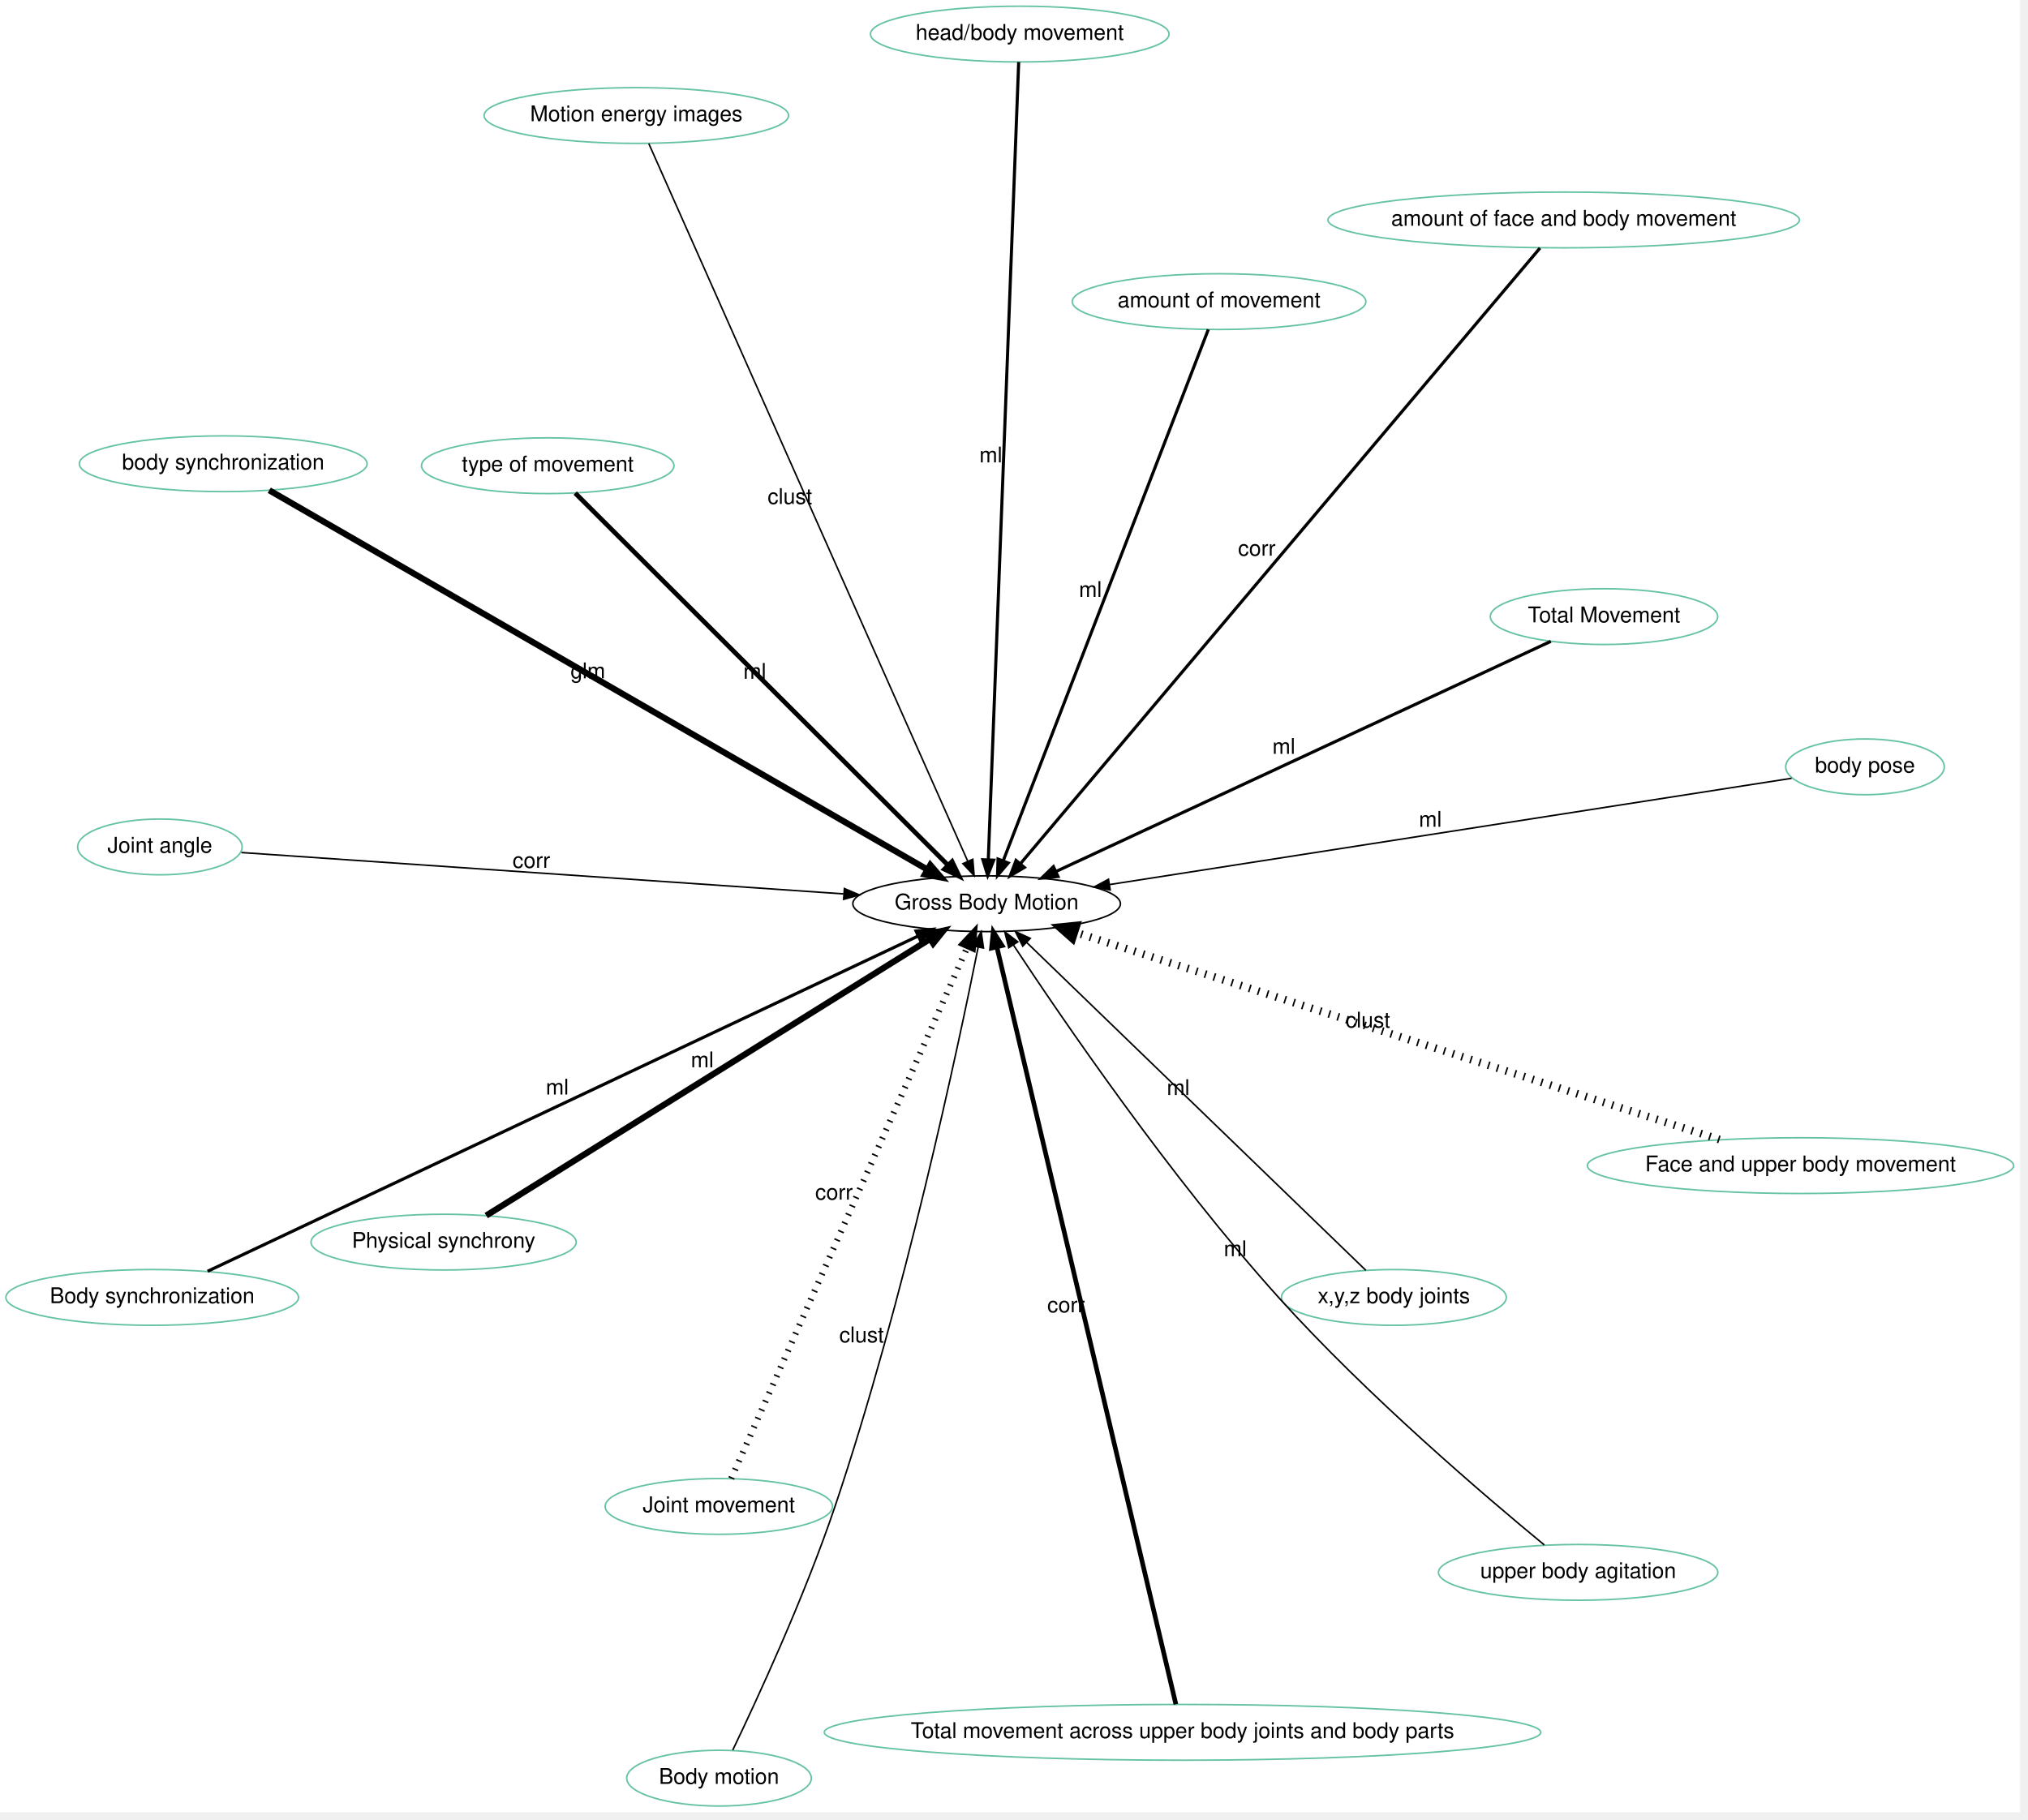
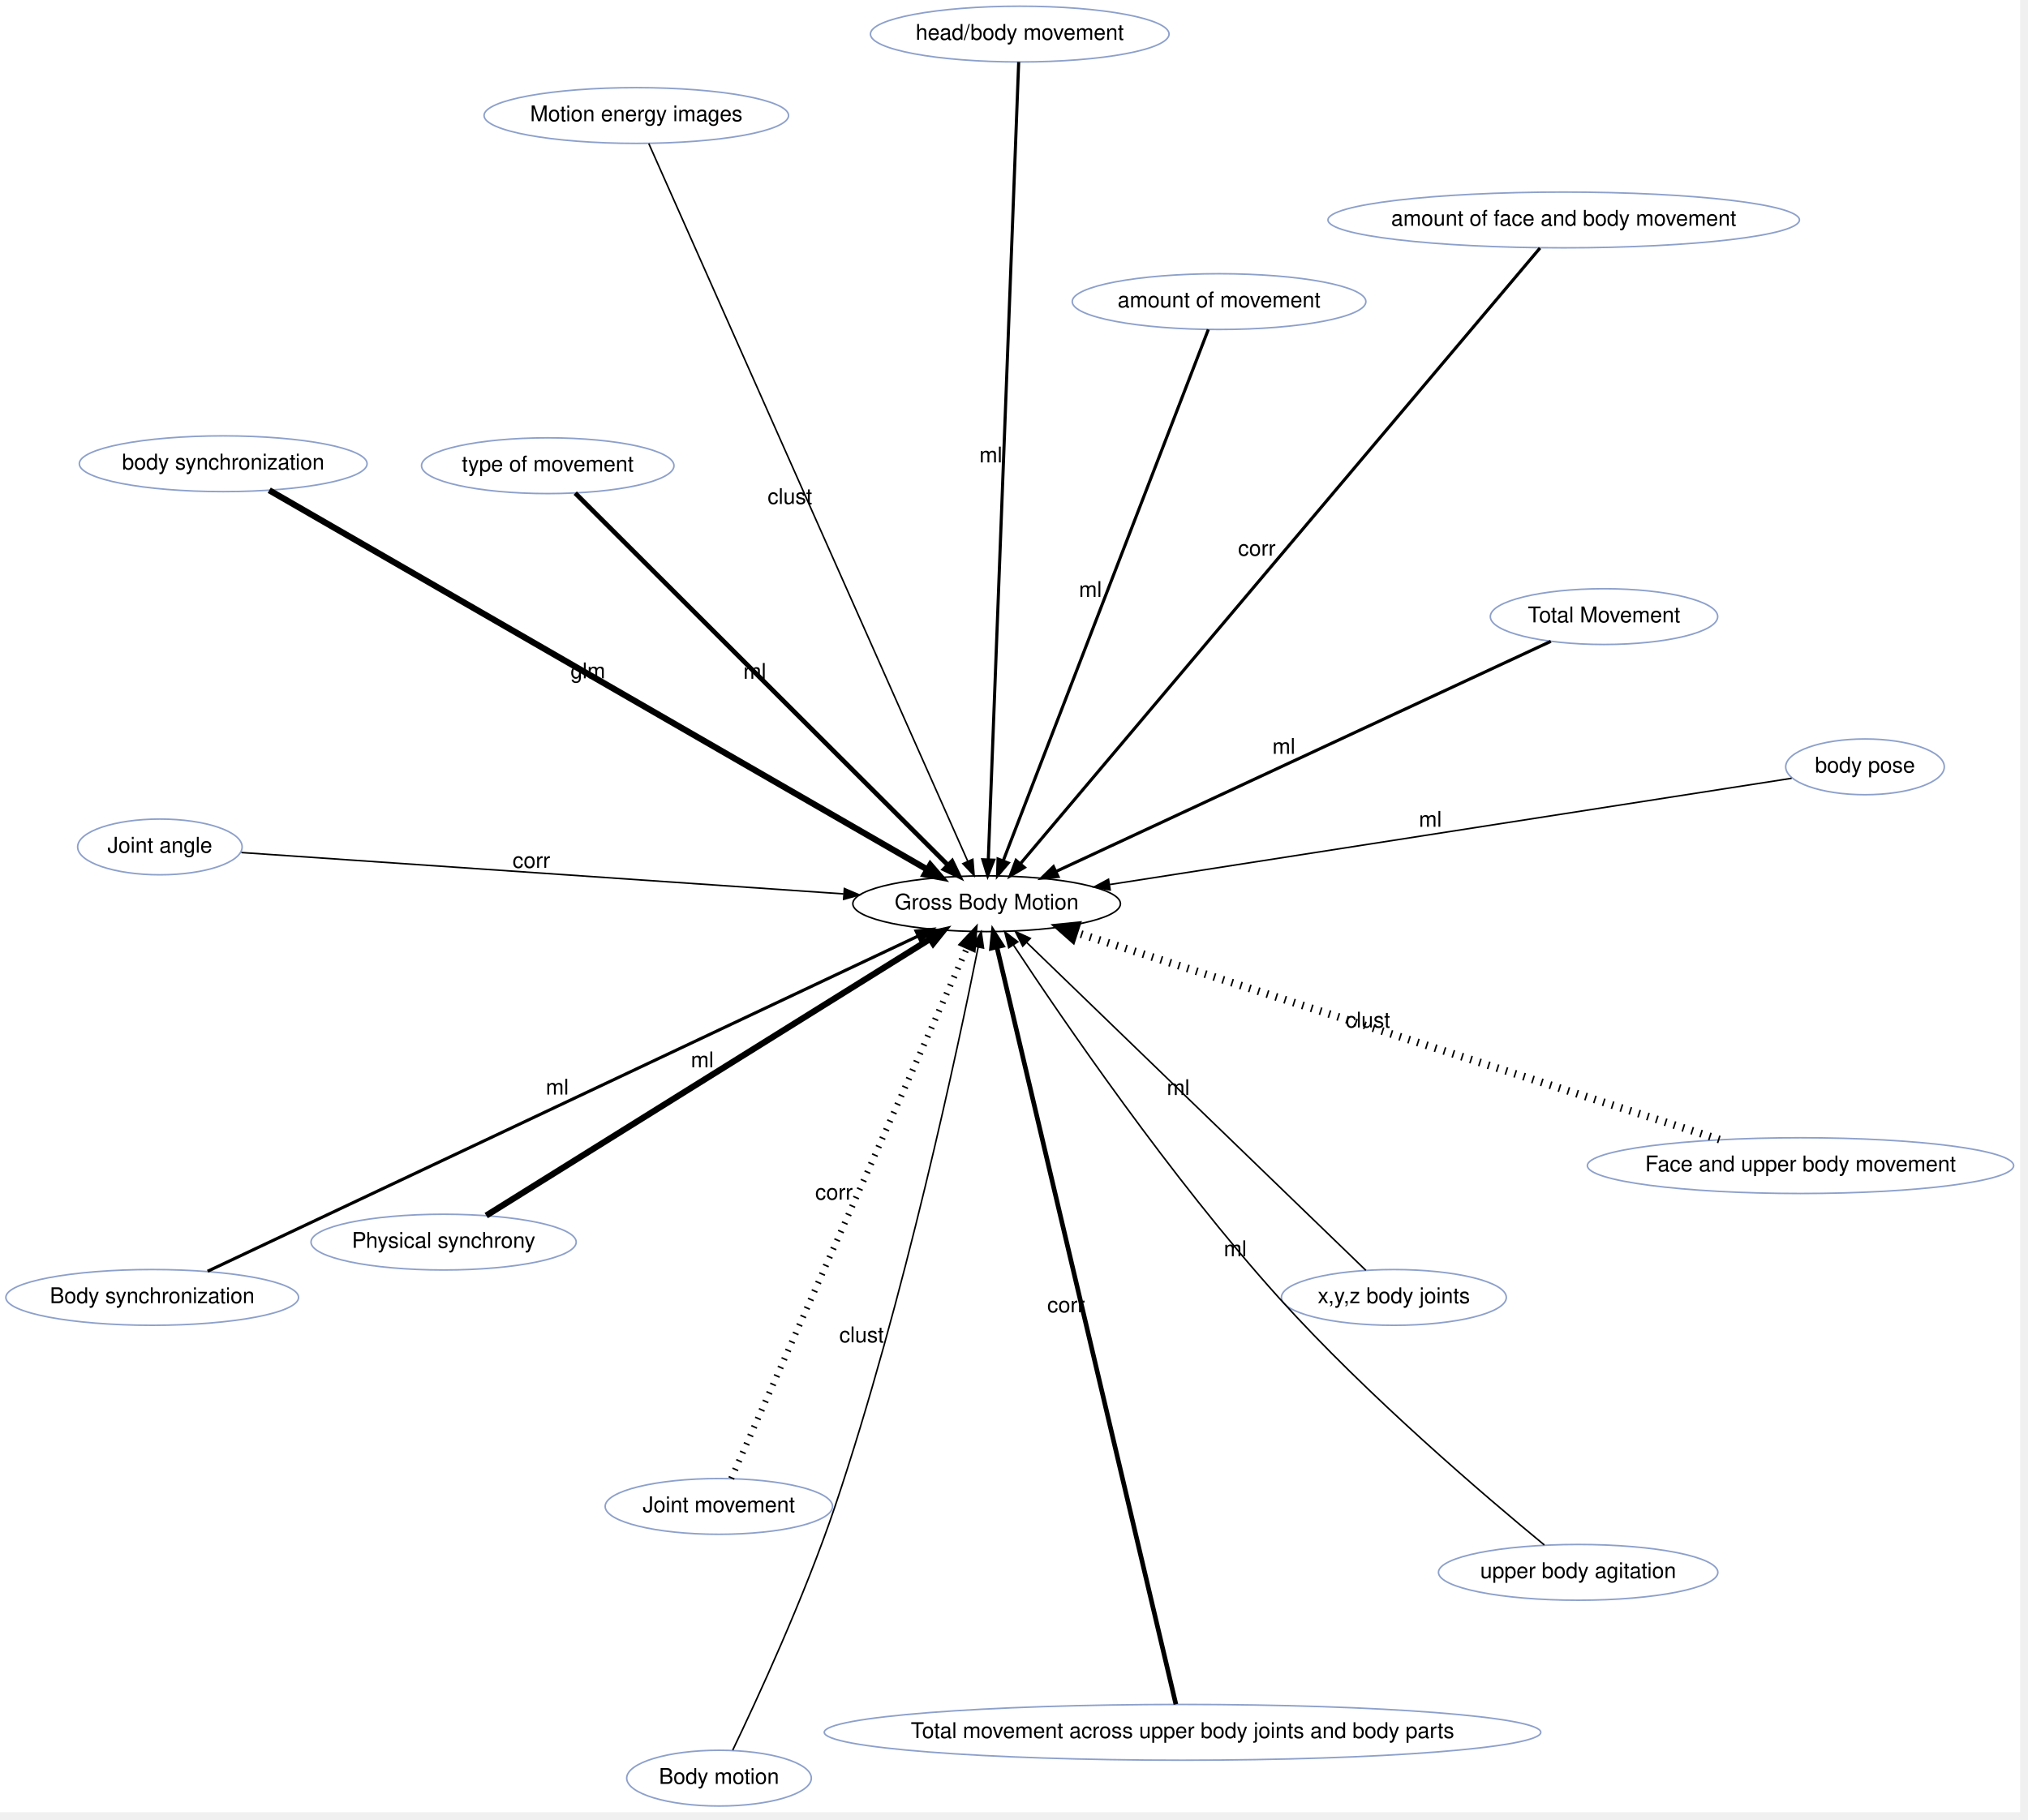
<svg xmlns="http://www.w3.org/2000/svg" xmlns:xlink="http://www.w3.org/1999/xlink" width="720pt" height="646pt" viewBox="0.00 0.00 720.00 646.01">
  <g id="graph0" class="graph" transform="scale(0.55 0.55) rotate(0) translate(4 1166.04)">
    <polygon fill="white" stroke="transparent" points="-4,4 -4,-1166.04 1300.04,-1166.04 1300.04,4 -4,4" />
    <g id="node1" class="node">
      <g id="a_node1">
        <a xlink:href="index.svg" xlink:title="Gross Body Motion">
          <ellipse fill="none" stroke="black" cx="632.88" cy="-582.57" rx="86.38" ry="18" />
          <text text-anchor="middle" x="632.88" y="-578.87" font-family="Helvetica,sans-Serif" font-size="14.00">Gross Body Motion</text>
        </a>
      </g>
    </g>
    <g id="node2" class="node">
      <g id="a_node2">
        <a xlink:href="https://scholar.google.com/scholar?hl=en&amp;q=Expertise%20estimation%20based%20on%20simple%20multimodal%20features" xlink:title="Total Movement" target="_blank">
-           <ellipse fill="none" stroke="#66c2a5" cx="1031.41" cy="-767.94" rx="73.39" ry="18" />
+           <ellipse fill="none" stroke="#8da0cb" cx="1031.41" cy="-767.94" rx="73.39" ry="18" />
          <text text-anchor="middle" x="1031.41" y="-764.24" font-family="Helvetica,sans-Serif" font-size="14.00">Total Movement</text>
        </a>
      </g>
    </g>
    <g id="edge1" class="edge">
      <path fill="none" stroke="black" stroke-width="2" d="M997.08,-751.97C925.06,-718.47 758.17,-640.84 677.77,-603.44" />
      <polygon fill="black" stroke="black" stroke-width="2" points="678.95,-600.13 668.4,-599.09 675.99,-606.48 678.95,-600.13" />
      <g id="a_edge1-label">
        <a xlink:title="2">
          <text text-anchor="middle" x="824.73" y="-679.32" font-family="Helvetica,sans-Serif" font-size="14.00">ml</text>
        </a>
      </g>
    </g>
    <g id="node3" class="node">
      <g id="a_node3">
        <a xlink:href="https://scholar.google.com/scholar?hl=en&amp;q=Personality%20Trait%20Classification%20via%20Co-Occurrent%20Multiparty%20Multimodal%20Event%20Discovery" xlink:title="Body motion" target="_blank">
-           <ellipse fill="none" stroke="#66c2a5" cx="460.13" cy="-18" rx="59.59" ry="18" />
+           <ellipse fill="none" stroke="#8da0cb" cx="460.13" cy="-18" rx="59.59" ry="18" />
          <text text-anchor="middle" x="460.13" y="-14.3" font-family="Helvetica,sans-Serif" font-size="14.00">Body motion</text>
        </a>
      </g>
    </g>
    <g id="edge2" class="edge">
      <path fill="none" stroke="black" d="M468.97,-36.09C484.08,-67.52 515.17,-134.54 535.06,-193.59 579.69,-326.12 614.5,-490.08 627.43,-554.61" />
      <polygon fill="black" stroke="black" points="624,-555.32 629.38,-564.44 630.86,-553.95 624,-555.32" />
      <g id="a_edge2-label">
        <a xlink:title="1">
          <text text-anchor="middle" x="552.16" y="-299.4" font-family="Helvetica,sans-Serif" font-size="14.00">clust</text>
        </a>
      </g>
    </g>
    <g id="node4" class="node">
      <g id="a_node4">
        <a xlink:href="https://scholar.google.com/scholar?hl=en&amp;q=Personality%20Trait%20Classification%20via%20Co-Occurrent%20Multiparty%20Multimodal%20Event%20Discovery" xlink:title="Motion energy images" target="_blank">
-           <ellipse fill="none" stroke="#66c2a5" cx="406.74" cy="-1091.46" rx="98.28" ry="18" />
+           <ellipse fill="none" stroke="#8da0cb" cx="406.74" cy="-1091.46" rx="98.28" ry="18" />
          <text text-anchor="middle" x="406.74" y="-1087.76" font-family="Helvetica,sans-Serif" font-size="14.00">Motion energy images</text>
        </a>
      </g>
    </g>
    <g id="edge3" class="edge">
      <path fill="none" stroke="black" d="M414.79,-1073.35C448.69,-997.07 579.94,-701.69 620.72,-609.93" />
      <polygon fill="black" stroke="black" points="623.95,-611.29 624.81,-600.73 617.55,-608.44 623.95,-611.29" />
      <g id="a_edge3-label">
        <a xlink:title="1">
          <text text-anchor="middle" x="505.87" y="-840.68" font-family="Helvetica,sans-Serif" font-size="14.00">clust</text>
        </a>
      </g>
    </g>
    <g id="node5" class="node">
      <g id="a_node5">
        <a xlink:href="https://scholar.google.com/scholar?hl=en&amp;q=Unraveling%20Students'%20Interaction%20around%20a%20Tangible%20Interface%20Using%20Multimodal%20Learning%20Analytics." xlink:title="amount of movement" target="_blank">
-           <ellipse fill="none" stroke="#66c2a5" cx="782.92" cy="-971.31" rx="94.78" ry="18" />
+           <ellipse fill="none" stroke="#8da0cb" cx="782.92" cy="-971.31" rx="94.78" ry="18" />
          <text text-anchor="middle" x="782.92" y="-967.61" font-family="Helvetica,sans-Serif" font-size="14.00">amount of movement</text>
        </a>
      </g>
    </g>
    <g id="edge4" class="edge">
      <path fill="none" stroke="black" stroke-width="2" d="M775.99,-953.34C752.04,-891.3 672.73,-685.81 643.67,-610.52" />
      <polygon fill="black" stroke="black" stroke-width="2" points="646.78,-608.86 639.91,-600.79 640.25,-611.38 646.78,-608.86" />
      <g id="a_edge4-label">
        <a xlink:title="2">
          <text text-anchor="middle" x="699.87" y="-780.65" font-family="Helvetica,sans-Serif" font-size="14.00">ml</text>
        </a>
      </g>
    </g>
    <g id="node6" class="node">
      <g id="a_node6">
        <a xlink:href="https://scholar.google.com/scholar?hl=en&amp;q=Unraveling%20Students'%20Interaction%20around%20a%20Tangible%20Interface%20Using%20Multimodal%20Learning%20Analytics." xlink:title="type of movement" target="_blank">
-           <ellipse fill="none" stroke="#66c2a5" cx="349.57" cy="-865.36" rx="81.49" ry="18" />
+           <ellipse fill="none" stroke="#8da0cb" cx="349.57" cy="-865.36" rx="81.49" ry="18" />
          <text text-anchor="middle" x="349.57" y="-861.66" font-family="Helvetica,sans-Serif" font-size="14.00">type of movement</text>
        </a>
      </g>
    </g>
    <g id="edge5" class="edge">
      <path fill="none" stroke="black" stroke-width="3" d="M367.29,-847.67C415.88,-799.17 551.36,-663.94 607.75,-607.65" />
      <polygon fill="black" stroke="black" stroke-width="3" points="610.56,-609.79 615.16,-600.25 605.61,-604.84 610.56,-609.79" />
      <g id="a_edge5-label">
        <a xlink:title="3">
          <text text-anchor="middle" x="483.21" y="-727.78" font-family="Helvetica,sans-Serif" font-size="14.00">ml</text>
        </a>
      </g>
    </g>
    <g id="node7" class="node">
      <g id="a_node7">
        <a xlink:href="https://scholar.google.com/scholar?hl=en&amp;q=Unraveling%20Students'%20Interaction%20around%20a%20Tangible%20Interface%20Using%20Multimodal%20Learning%20Analytics." xlink:title="Body synchronization" target="_blank">
-           <ellipse fill="none" stroke="#66c2a5" cx="94.24" cy="-328.38" rx="94.48" ry="18" />
+           <ellipse fill="none" stroke="#8da0cb" cx="94.24" cy="-328.38" rx="94.48" ry="18" />
          <text text-anchor="middle" x="94.24" y="-324.68" font-family="Helvetica,sans-Serif" font-size="14.00">Body synchronization</text>
        </a>
      </g>
    </g>
    <g id="edge6" class="edge">
      <path fill="none" stroke="black" stroke-width="2" d="M130,-345.26C225.13,-390.15 484.25,-512.43 588.53,-561.64" />
      <polygon fill="black" stroke="black" stroke-width="2" points="587.3,-564.93 597.83,-566.03 590.28,-558.6 587.3,-564.93" />
      <g id="a_edge6-label">
        <a xlink:title="2">
          <text text-anchor="middle" x="355.72" y="-459.35" font-family="Helvetica,sans-Serif" font-size="14.00">ml</text>
        </a>
      </g>
    </g>
    <g id="node8" class="node">
      <g id="a_node8">
        <a xlink:href="https://scholar.google.com/scholar?hl=en&amp;q=Modeling%20Team-level%20Multimodal%20Dynamics%20during%20Multiparty%20Collaboration" xlink:title="Face and upper body movement" target="_blank">
-           <ellipse fill="none" stroke="#66c2a5" cx="1158.25" cy="-413.47" rx="137.58" ry="18" />
+           <ellipse fill="none" stroke="#8da0cb" cx="1158.25" cy="-413.47" rx="137.58" ry="18" />
          <text text-anchor="middle" x="1158.25" y="-409.77" font-family="Helvetica,sans-Serif" font-size="14.00">Face and upper body movement</text>
        </a>
      </g>
    </g>
    <g id="edge7" class="edge">
      <path fill="none" stroke="black" stroke-width="5" stroke-dasharray="1,5" d="M1105.95,-430.3C1006.76,-462.23 792.07,-531.33 689.57,-564.32" />
      <polygon fill="black" stroke="black" stroke-width="5" points="688.19,-560.17 680.01,-567.4 690.87,-568.5 688.19,-560.17" />
      <g id="a_edge7-label">
        <a xlink:title="5">
          <text text-anchor="middle" x="879" y="-502.64" font-family="Helvetica,sans-Serif" font-size="14.00">clust</text>
        </a>
      </g>
    </g>
    <g id="node9" class="node">
      <g id="a_node9">
        <a xlink:href="https://scholar.google.com/scholar?hl=en&amp;q=Predicting%20the%20Quality%20of%20Collaborative%20Problem%20Solving%20Through%20Linguistic%20Analysis%20of%20Discourse" xlink:title="Physical synchrony" target="_blank">
-           <ellipse fill="none" stroke="#66c2a5" cx="282.35" cy="-364.08" rx="85.59" ry="18" />
+           <ellipse fill="none" stroke="#8da0cb" cx="282.35" cy="-364.08" rx="85.59" ry="18" />
          <text text-anchor="middle" x="282.35" y="-360.38" font-family="Helvetica,sans-Serif" font-size="14.00">Physical synchrony</text>
        </a>
      </g>
    </g>
    <g id="edge8" class="edge">
      <path fill="none" stroke="black" stroke-width="4" d="M309.86,-381.23C372.54,-420.3 526,-515.95 596.45,-559.86" />
      <polygon fill="black" stroke="black" stroke-width="4" points="594.68,-562.88 605.02,-565.2 598.38,-556.94 594.68,-562.88" />
      <g id="a_edge8-label">
        <a xlink:title="4">
          <text text-anchor="middle" x="449.33" y="-476.95" font-family="Helvetica,sans-Serif" font-size="14.00">ml</text>
        </a>
      </g>
    </g>
    <g id="node10" class="node">
      <g id="a_node10">
        <a xlink:href="https://scholar.google.com/scholar?hl=en&amp;q=Toward%20Using%20Multi-Modal%20Learning%20Analytics%20to%20Support%20and%20Measure%20Collaboration%20in%20Co-Located%20Dyads" xlink:title="Total movement across upper body joints and body parts" target="_blank">
-           <ellipse fill="none" stroke="#66c2a5" cx="759.33" cy="-47.59" rx="231.26" ry="18" />
+           <ellipse fill="none" stroke="#8da0cb" cx="759.33" cy="-47.59" rx="231.26" ry="18" />
          <text text-anchor="middle" x="759.33" y="-43.89" font-family="Helvetica,sans-Serif" font-size="14.00">Total movement across upper body joints and body parts</text>
        </a>
      </g>
    </g>
    <g id="edge9" class="edge">
      <path fill="none" stroke="black" stroke-width="3" d="M755.05,-65.69C736.4,-144.6 662.15,-458.73 639.48,-554.62" />
      <polygon fill="black" stroke="black" stroke-width="3" points="636.05,-553.93 637.16,-564.46 642.86,-555.54 636.05,-553.93" />
      <g id="a_edge9-label">
        <a xlink:title="3">
          <text text-anchor="middle" x="684.13" y="-318.77" font-family="Helvetica,sans-Serif" font-size="14.00">corr</text>
        </a>
      </g>
    </g>
    <g id="node11" class="node">
      <g id="a_node11">
        <a xlink:href="https://scholar.google.com/scholar?hl=en&amp;q=Exploring%20Collaboration%20Using%20Motion%20Sensors%20and%20Multi-Modal%20Learning%20Analytics" xlink:title="Joint movement" target="_blank">
-           <ellipse fill="none" stroke="#66c2a5" cx="460.02" cy="-193.44" rx="73.39" ry="18" />
+           <ellipse fill="none" stroke="#8da0cb" cx="460.02" cy="-193.44" rx="73.39" ry="18" />
          <text text-anchor="middle" x="460.02" y="-189.74" font-family="Helvetica,sans-Serif" font-size="14.00">Joint movement</text>
        </a>
      </g>
    </g>
    <g id="edge10" class="edge">
      <path fill="none" stroke="black" stroke-width="4" stroke-dasharray="1,5" d="M468.01,-211.43C495.65,-273.65 587.34,-480.06 620.65,-555.04" />
      <polygon fill="black" stroke="black" stroke-width="4" points="617.52,-556.6 624.77,-564.32 623.91,-553.76 617.52,-556.6" />
      <g id="a_edge10-label">
        <a xlink:title="4">
          <text text-anchor="middle" x="534.33" y="-391.52" font-family="Helvetica,sans-Serif" font-size="14.00">corr</text>
        </a>
      </g>
    </g>
    <g id="node12" class="node">
      <g id="a_node12">
        <a xlink:href="https://scholar.google.com/scholar?hl=en&amp;q=Exploring%20Collaboration%20Using%20Motion%20Sensors%20and%20Multi-Modal%20Learning%20Analytics" xlink:title="Joint angle" target="_blank">
-           <ellipse fill="none" stroke="#66c2a5" cx="99.2" cy="-619.23" rx="53.09" ry="18" />
+           <ellipse fill="none" stroke="#8da0cb" cx="99.2" cy="-619.23" rx="53.09" ry="18" />
          <text text-anchor="middle" x="99.2" y="-615.53" font-family="Helvetica,sans-Serif" font-size="14.00">Joint angle</text>
        </a>
      </g>
    </g>
    <g id="edge11" class="edge">
      <path fill="none" stroke="black" d="M151.83,-615.61C242.23,-609.4 428.1,-596.63 540.48,-588.91" />
      <polygon fill="black" stroke="black" points="541.05,-592.38 550.79,-588.21 540.57,-585.4 541.05,-592.38" />
      <g id="a_edge11-label">
        <a xlink:title="1">
          <text text-anchor="middle" x="338.98" y="-605.73" font-family="Helvetica,sans-Serif" font-size="14.00">corr</text>
        </a>
      </g>
    </g>
    <g id="node13" class="node">
      <g id="a_node13">
        <a xlink:href="https://scholar.google.com/scholar?hl=en&amp;q=Real-time%20mutual%20gaze%20perception" xlink:title="body pose" target="_blank">
-           <ellipse fill="none" stroke="#66c2a5" cx="1199.88" cy="-670.94" rx="51.19" ry="18" />
+           <ellipse fill="none" stroke="#8da0cb" cx="1199.88" cy="-670.94" rx="51.19" ry="18" />
          <text text-anchor="middle" x="1199.88" y="-667.24" font-family="Helvetica,sans-Serif" font-size="14.00">body pose</text>
        </a>
      </g>
    </g>
    <g id="edge12" class="edge">
      <path fill="none" stroke="black" d="M1152.52,-663.55C1055.28,-648.4 832.22,-613.63 712.42,-594.96" />
      <polygon fill="black" stroke="black" points="712.63,-591.45 702.21,-593.37 711.55,-598.37 712.63,-591.45" />
      <g id="a_edge12-label">
        <a xlink:title="1">
          <text text-anchor="middle" x="919.31" y="-632.25" font-family="Helvetica,sans-Serif" font-size="14.00">ml</text>
        </a>
      </g>
    </g>
    <g id="node14" class="node">
      <g id="a_node14">
        <a xlink:href="https://scholar.google.com/scholar?hl=en&amp;q=Focused%20or%20Stuck%20Together:%20Multimodal%20Patterns%20Reveal%20Triads’%20Performance%20in%20Collaborative%20Problem%20Solving" xlink:title="amount of face and body movement" target="_blank">
-           <ellipse fill="none" stroke="#66c2a5" cx="1005.39" cy="-1024.03" rx="152.17" ry="18" />
+           <ellipse fill="none" stroke="#8da0cb" cx="1005.39" cy="-1024.03" rx="152.17" ry="18" />
          <text text-anchor="middle" x="1005.39" y="-1020.33" font-family="Helvetica,sans-Serif" font-size="14.00">amount of face and body movement</text>
        </a>
      </g>
    </g>
    <g id="edge13" class="edge">
      <path fill="none" stroke="black" stroke-width="2" d="M990.09,-1005.9C931.72,-936.73 722.86,-689.2 654.62,-608.33" />
      <polygon fill="black" stroke="black" stroke-width="2" points="657.22,-605.99 648.1,-600.6 651.87,-610.5 657.22,-605.99" />
      <g id="a_edge13-label">
        <a xlink:title="2">
          <text text-anchor="middle" x="807.28" y="-807.27" font-family="Helvetica,sans-Serif" font-size="14.00">corr</text>
        </a>
      </g>
    </g>
    <g id="node15" class="node">
      <g id="a_node15">
        <a xlink:href="https://scholar.google.com/scholar?hl=en&amp;q=Moving%20as%20a%20Leader:%20Detecting%20Emergent%20Leadership%20in%20Small%20Groups%20using%20Body%20Pose" xlink:title="head/body movement" target="_blank">
-           <ellipse fill="none" stroke="#66c2a5" cx="654.26" cy="-1144.04" rx="96.38" ry="18" />
+           <ellipse fill="none" stroke="#8da0cb" cx="654.26" cy="-1144.04" rx="96.38" ry="18" />
          <text text-anchor="middle" x="654.26" y="-1140.34" font-family="Helvetica,sans-Serif" font-size="14.00">head/body movement</text>
        </a>
      </g>
    </g>
    <g id="edge14" class="edge">
      <path fill="none" stroke="black" stroke-width="2" d="M653.57,-1125.99C650.47,-1044.58 637.77,-711.11 633.96,-611.07" />
      <polygon fill="black" stroke="black" stroke-width="2" points="637.45,-610.69 633.57,-600.83 630.46,-610.95 637.45,-610.69" />
      <g id="a_edge14-label">
        <a xlink:title="2">
          <text text-anchor="middle" x="635.59" y="-867.5" font-family="Helvetica,sans-Serif" font-size="14.00">ml</text>
        </a>
      </g>
    </g>
    <g id="node16" class="node">
      <g id="a_node16">
        <a xlink:href="https://scholar.google.com/scholar?hl=en&amp;q=Machine%20learning%20classification%20of%20design%20team%20members’%20body%20language%20patterns%20for%20real%20time%20emotional%20state%20detection" xlink:title="x,y,z body joints" target="_blank">
-           <ellipse fill="none" stroke="#66c2a5" cx="895.76" cy="-328.37" rx="72.59" ry="18" />
+           <ellipse fill="none" stroke="#8da0cb" cx="895.76" cy="-328.37" rx="72.59" ry="18" />
          <text text-anchor="middle" x="895.76" y="-324.67" font-family="Helvetica,sans-Serif" font-size="14.00">x,y,z body joints</text>
        </a>
      </g>
    </g>
    <g id="edge15" class="edge">
      <path fill="none" stroke="black" d="M877.69,-345.84C832.03,-390 711.87,-506.18 658.76,-557.54" />
      <polygon fill="black" stroke="black" points="656.18,-555.17 651.42,-564.63 661.05,-560.2 656.18,-555.17" />
      <g id="a_edge15-label">
        <a xlink:title="1">
          <text text-anchor="middle" x="756.56" y="-459.04" font-family="Helvetica,sans-Serif" font-size="14.00">ml</text>
        </a>
      </g>
    </g>
    <g id="node17" class="node">
      <g id="a_node17">
        <a xlink:href="https://scholar.google.com/scholar?hl=en&amp;q=Multi-modal%20Social%20Signal%20Analysis%20for%20Predicting%20Agreement%20in%20Conversation%20Settings" xlink:title="upper body agitation" target="_blank">
-           <ellipse fill="none" stroke="#66c2a5" cx="1014.73" cy="-150.87" rx="90.18" ry="18" />
+           <ellipse fill="none" stroke="#8da0cb" cx="1014.73" cy="-150.87" rx="90.18" ry="18" />
          <text text-anchor="middle" x="1014.73" y="-147.17" font-family="Helvetica,sans-Serif" font-size="14.00">upper body agitation</text>
        </a>
      </g>
    </g>
    <g id="edge16" class="edge">
      <path fill="none" stroke="black" d="M992.88,-168.55C955.69,-199.16 878.54,-264.85 821.37,-328.34 751.59,-405.82 681.69,-508.13 650.19,-555.88" />
      <polygon fill="black" stroke="black" points="647.15,-554.13 644.59,-564.41 653,-557.97 647.15,-554.13" />
      <g id="a_edge16-label">
        <a xlink:title="1">
          <text text-anchor="middle" x="793.36" y="-355" font-family="Helvetica,sans-Serif" font-size="14.00">ml</text>
        </a>
      </g>
    </g>
    <g id="node18" class="node">
      <g id="a_node18">
        <a xlink:href="https://scholar.google.com/scholar?hl=en&amp;q=Body%20synchrony%20in%20triadic%20interaction" xlink:title="body synchronization" target="_blank">
-           <ellipse fill="none" stroke="#66c2a5" cx="140.07" cy="-866.63" rx="92.88" ry="18" />
+           <ellipse fill="none" stroke="#8da0cb" cx="140.07" cy="-866.63" rx="92.88" ry="18" />
          <text text-anchor="middle" x="140.07" y="-862.93" font-family="Helvetica,sans-Serif" font-size="14.00">body synchronization</text>
        </a>
      </g>
    </g>
    <g id="edge17" class="edge">
      <path fill="none" stroke="black" stroke-width="4" d="M169.79,-849.5C254.96,-800.41 499.9,-659.22 594.74,-604.55" />
      <polygon fill="black" stroke="black" stroke-width="4" points="596.52,-607.56 603.43,-599.54 593.02,-601.5 596.52,-607.56" />
      <g id="a_edge17-label">
        <a xlink:title="4">
          <text text-anchor="middle" x="375.48" y="-728.11" font-family="Helvetica,sans-Serif" font-size="14.00">glm</text>
        </a>
      </g>
    </g>
  </g>
</svg>
